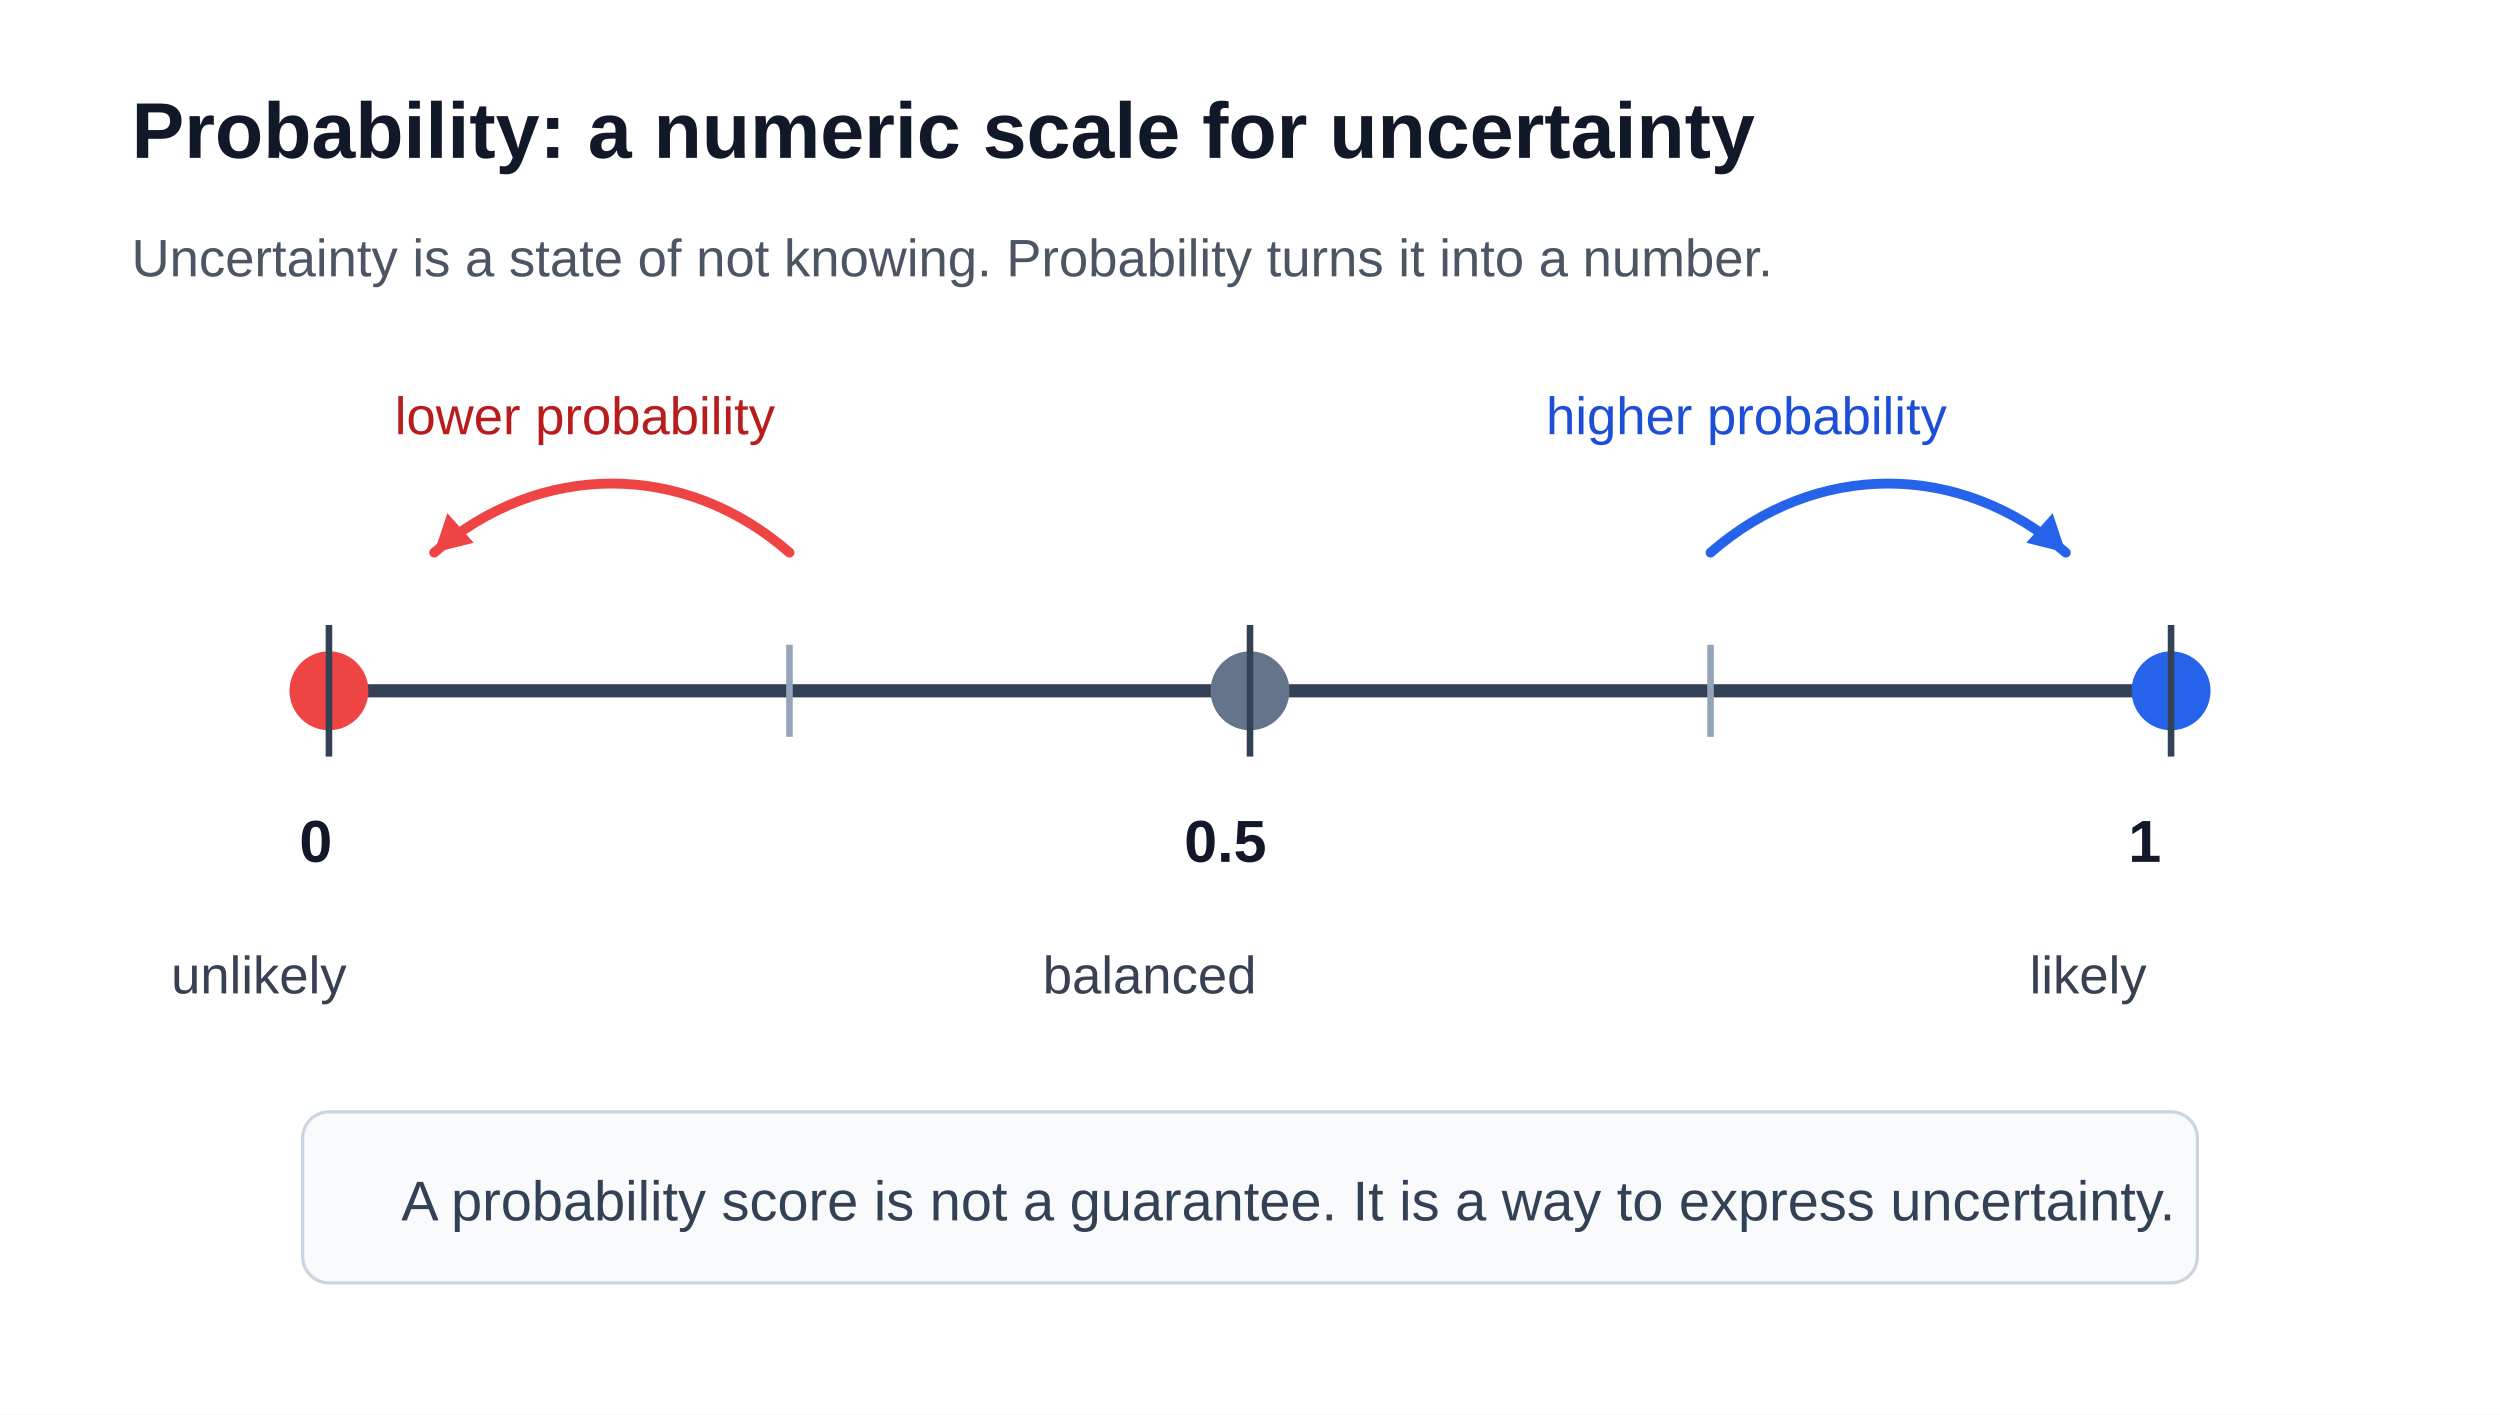
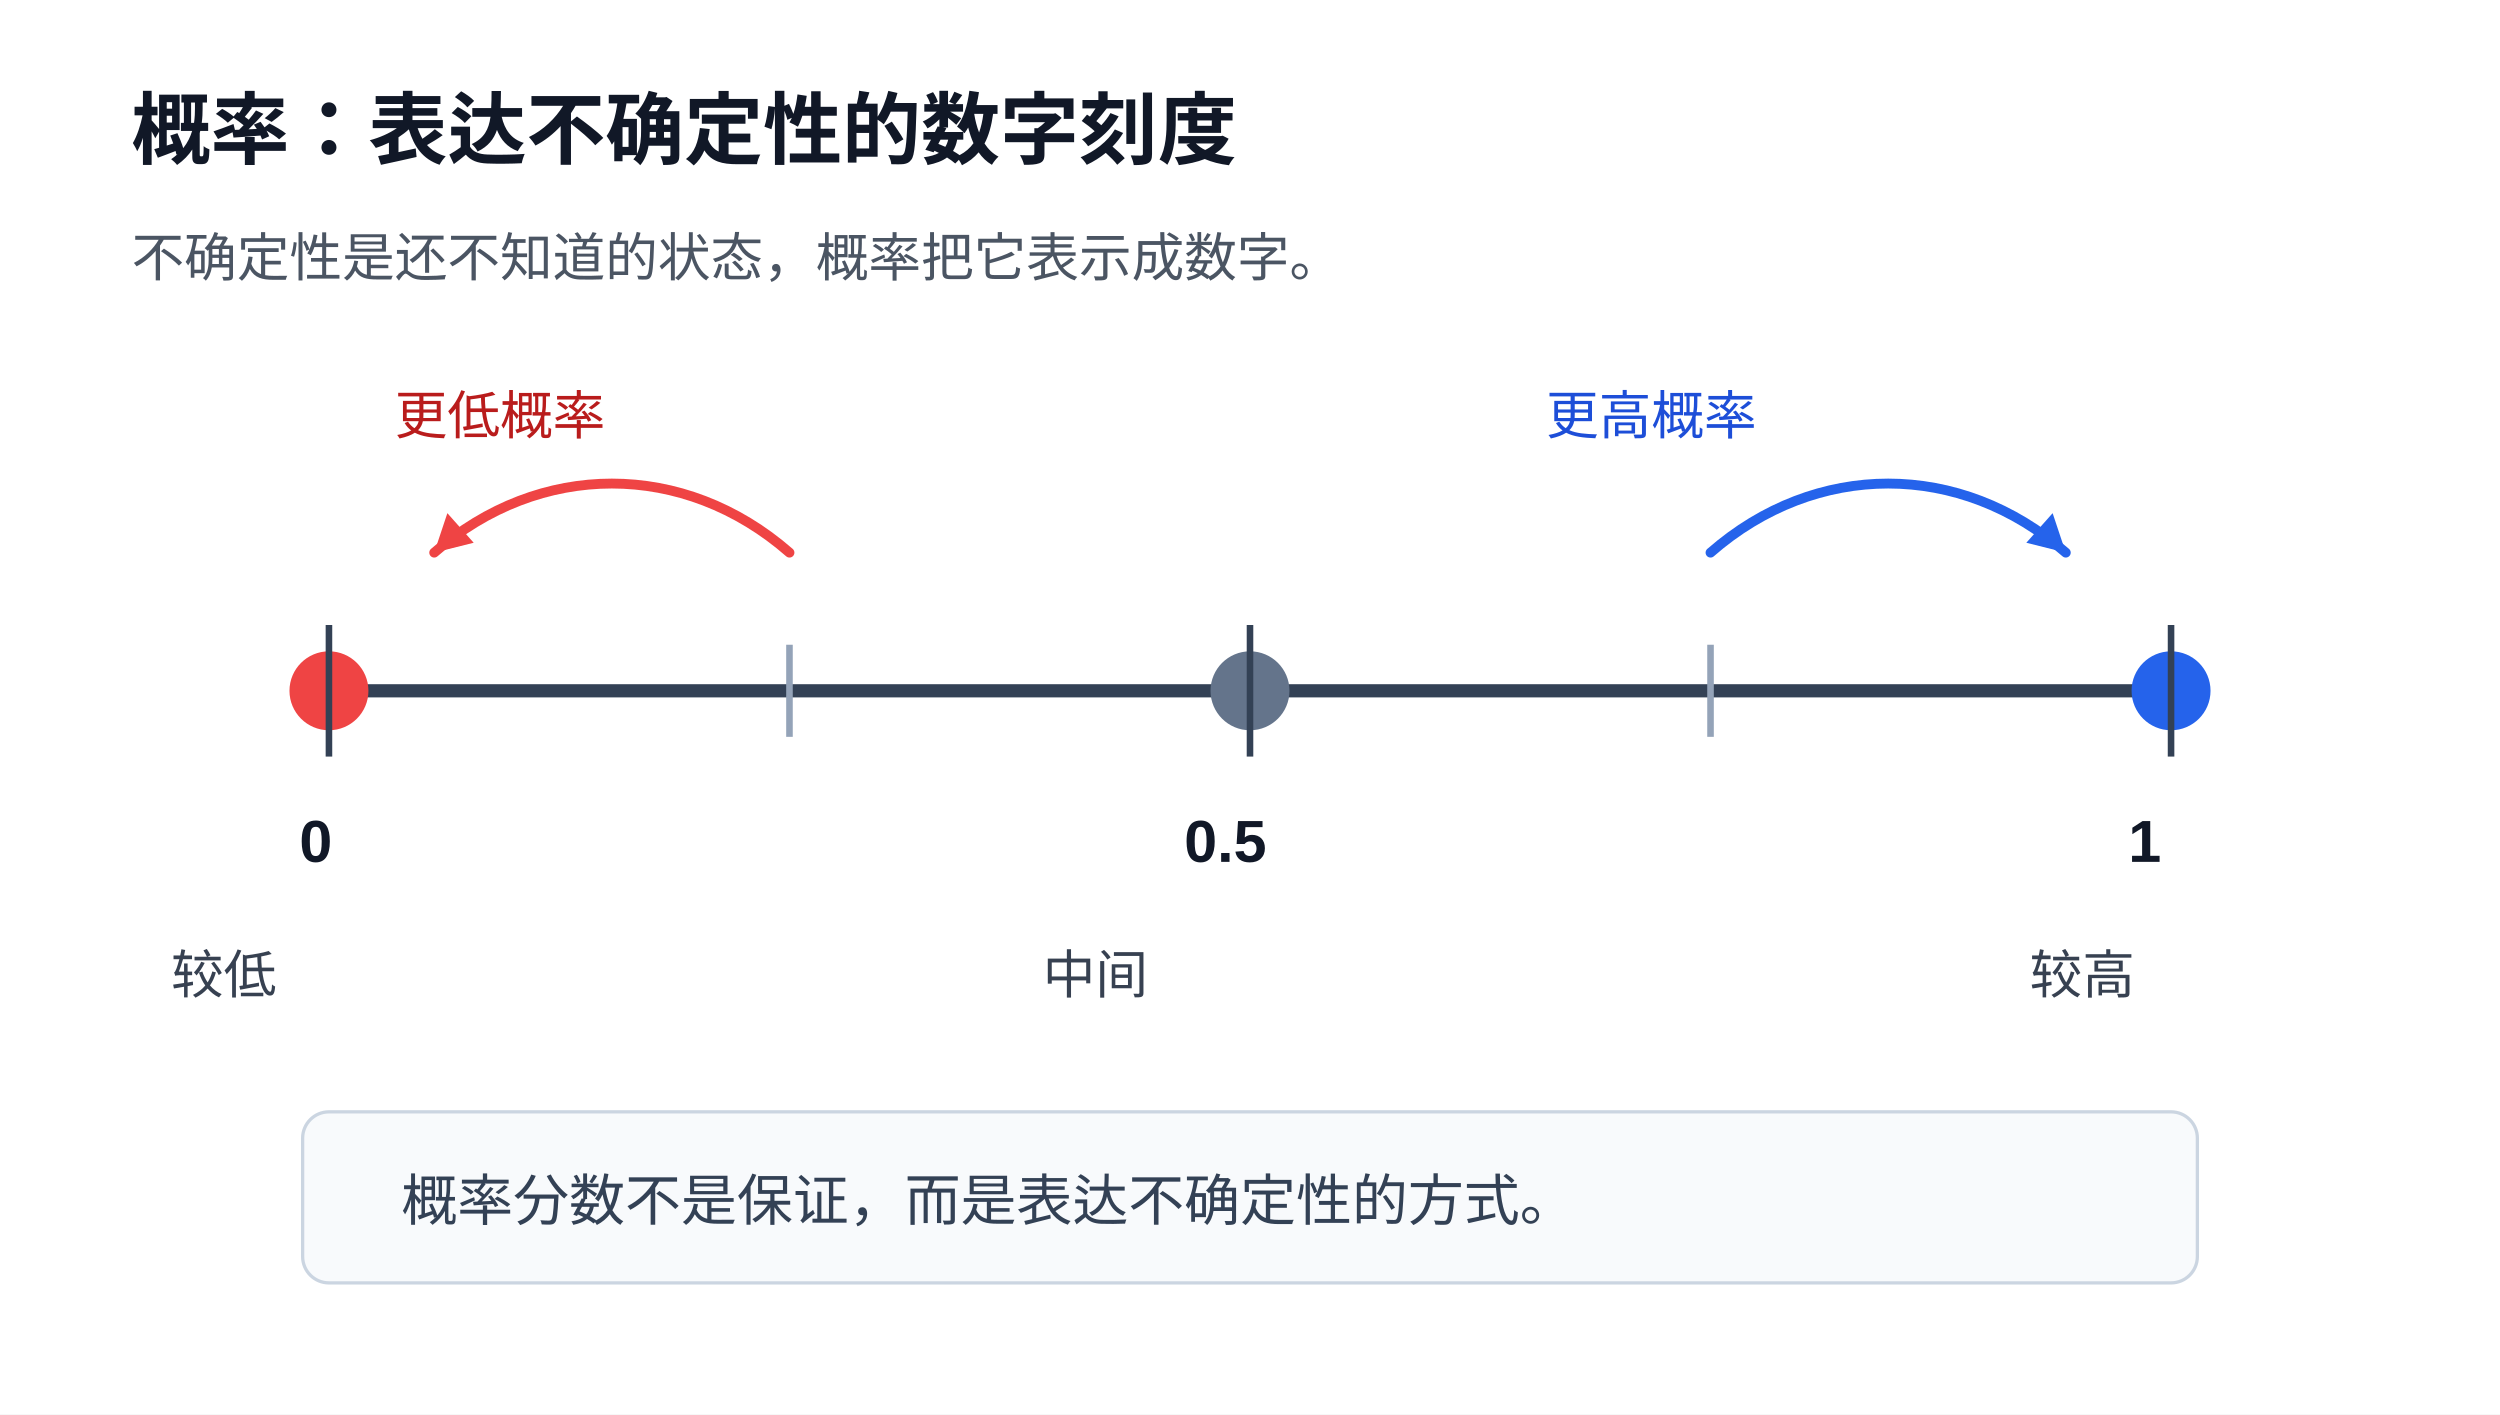
<svg xmlns="http://www.w3.org/2000/svg" viewBox="0 0 760 430" role="img" aria-labelledby="title desc">
  <rect width="760" height="430" fill="#ffffff" />
-   <text x="40" y="48" font-family="Arial, sans-serif" font-size="24" font-weight="700" fill="#111827">Probability: a numeric scale for uncertainty</text>
-   <text x="40" y="84" font-family="Arial, sans-serif" font-size="16" fill="#4b5563">Uncertainty is a state of not knowing. Probability turns it into a number.</text>
+   <text x="40" y="48" font-family="Arial, sans-serif" font-size="24" font-weight="700" fill="#111827">概率：表达不确定性的数字刻度</text>
+   <text x="40" y="84" font-family="Arial, sans-serif" font-size="16" fill="#4b5563">不确定性是还不知道的状态，概率把它表示成数字。</text>
  <line x1="100" y1="210" x2="660" y2="210" stroke="#334155" stroke-width="4" stroke-linecap="round" />
  <circle cx="100" cy="210" r="12" fill="#ef4444" />
  <circle cx="380" cy="210" r="12" fill="#64748b" />
  <circle cx="660" cy="210" r="12" fill="#2563eb" />
  <line x1="100" y1="190" x2="100" y2="230" stroke="#334155" stroke-width="2" />
  <line x1="240" y1="196" x2="240" y2="224" stroke="#94a3b8" stroke-width="2" />
  <line x1="380" y1="190" x2="380" y2="230" stroke="#334155" stroke-width="2" />
  <line x1="520" y1="196" x2="520" y2="224" stroke="#94a3b8" stroke-width="2" />
  <line x1="660" y1="190" x2="660" y2="230" stroke="#334155" stroke-width="2" />
  <text x="91" y="262" font-family="Arial, sans-serif" font-size="18" font-weight="700" fill="#111827">0</text>
  <text x="360" y="262" font-family="Arial, sans-serif" font-size="18" font-weight="700" fill="#111827">0.5</text>
  <text x="647" y="262" font-family="Arial, sans-serif" font-size="18" font-weight="700" fill="#111827">1</text>
-   <text x="52" y="302" font-family="Arial, sans-serif" font-size="16" fill="#374151">unlikely</text>
-   <text x="317" y="302" font-family="Arial, sans-serif" font-size="16" fill="#374151">balanced</text>
-   <text x="617" y="302" font-family="Arial, sans-serif" font-size="16" fill="#374151">likely</text>
+   <text x="52" y="302" font-family="Arial, sans-serif" font-size="16" fill="#374151">较低</text>
+   <text x="317" y="302" font-family="Arial, sans-serif" font-size="16" fill="#374151">中间</text>
+   <text x="617" y="302" font-family="Arial, sans-serif" font-size="16" fill="#374151">较高</text>
  <path d="M520 168 C552 140, 596 140, 628 168" fill="none" stroke="#2563eb" stroke-width="3" stroke-linecap="round" />
  <polygon points="628,168 616,165 624,156" fill="#2563eb" />
-   <text x="470" y="132" font-family="Arial, sans-serif" font-size="16" fill="#1d4ed8">higher probability</text>
+   <text x="470" y="132" font-family="Arial, sans-serif" font-size="16" fill="#1d4ed8">更高概率</text>
  <path d="M240 168 C208 140, 164 140, 132 168" fill="none" stroke="#ef4444" stroke-width="3" stroke-linecap="round" />
  <polygon points="132,168 144,165 136,156" fill="#ef4444" />
-   <text x="120" y="132" font-family="Arial, sans-serif" font-size="16" fill="#b91c1c">lower probability</text>
+   <text x="120" y="132" font-family="Arial, sans-serif" font-size="16" fill="#b91c1c">更低概率</text>
  <rect x="92" y="338" width="576" height="52" rx="8" fill="#f8fafc" stroke="#cbd5e1" />
-   <text x="122" y="371" font-family="Arial, sans-serif" font-size="17" fill="#334155">A probability score is not a guarantee. It is a way to express uncertainty.</text>
+   <text x="122" y="371" font-family="Arial, sans-serif" font-size="17" fill="#334155">概率分数不是保证，而是表达不确定性的方式。</text>
</svg>
